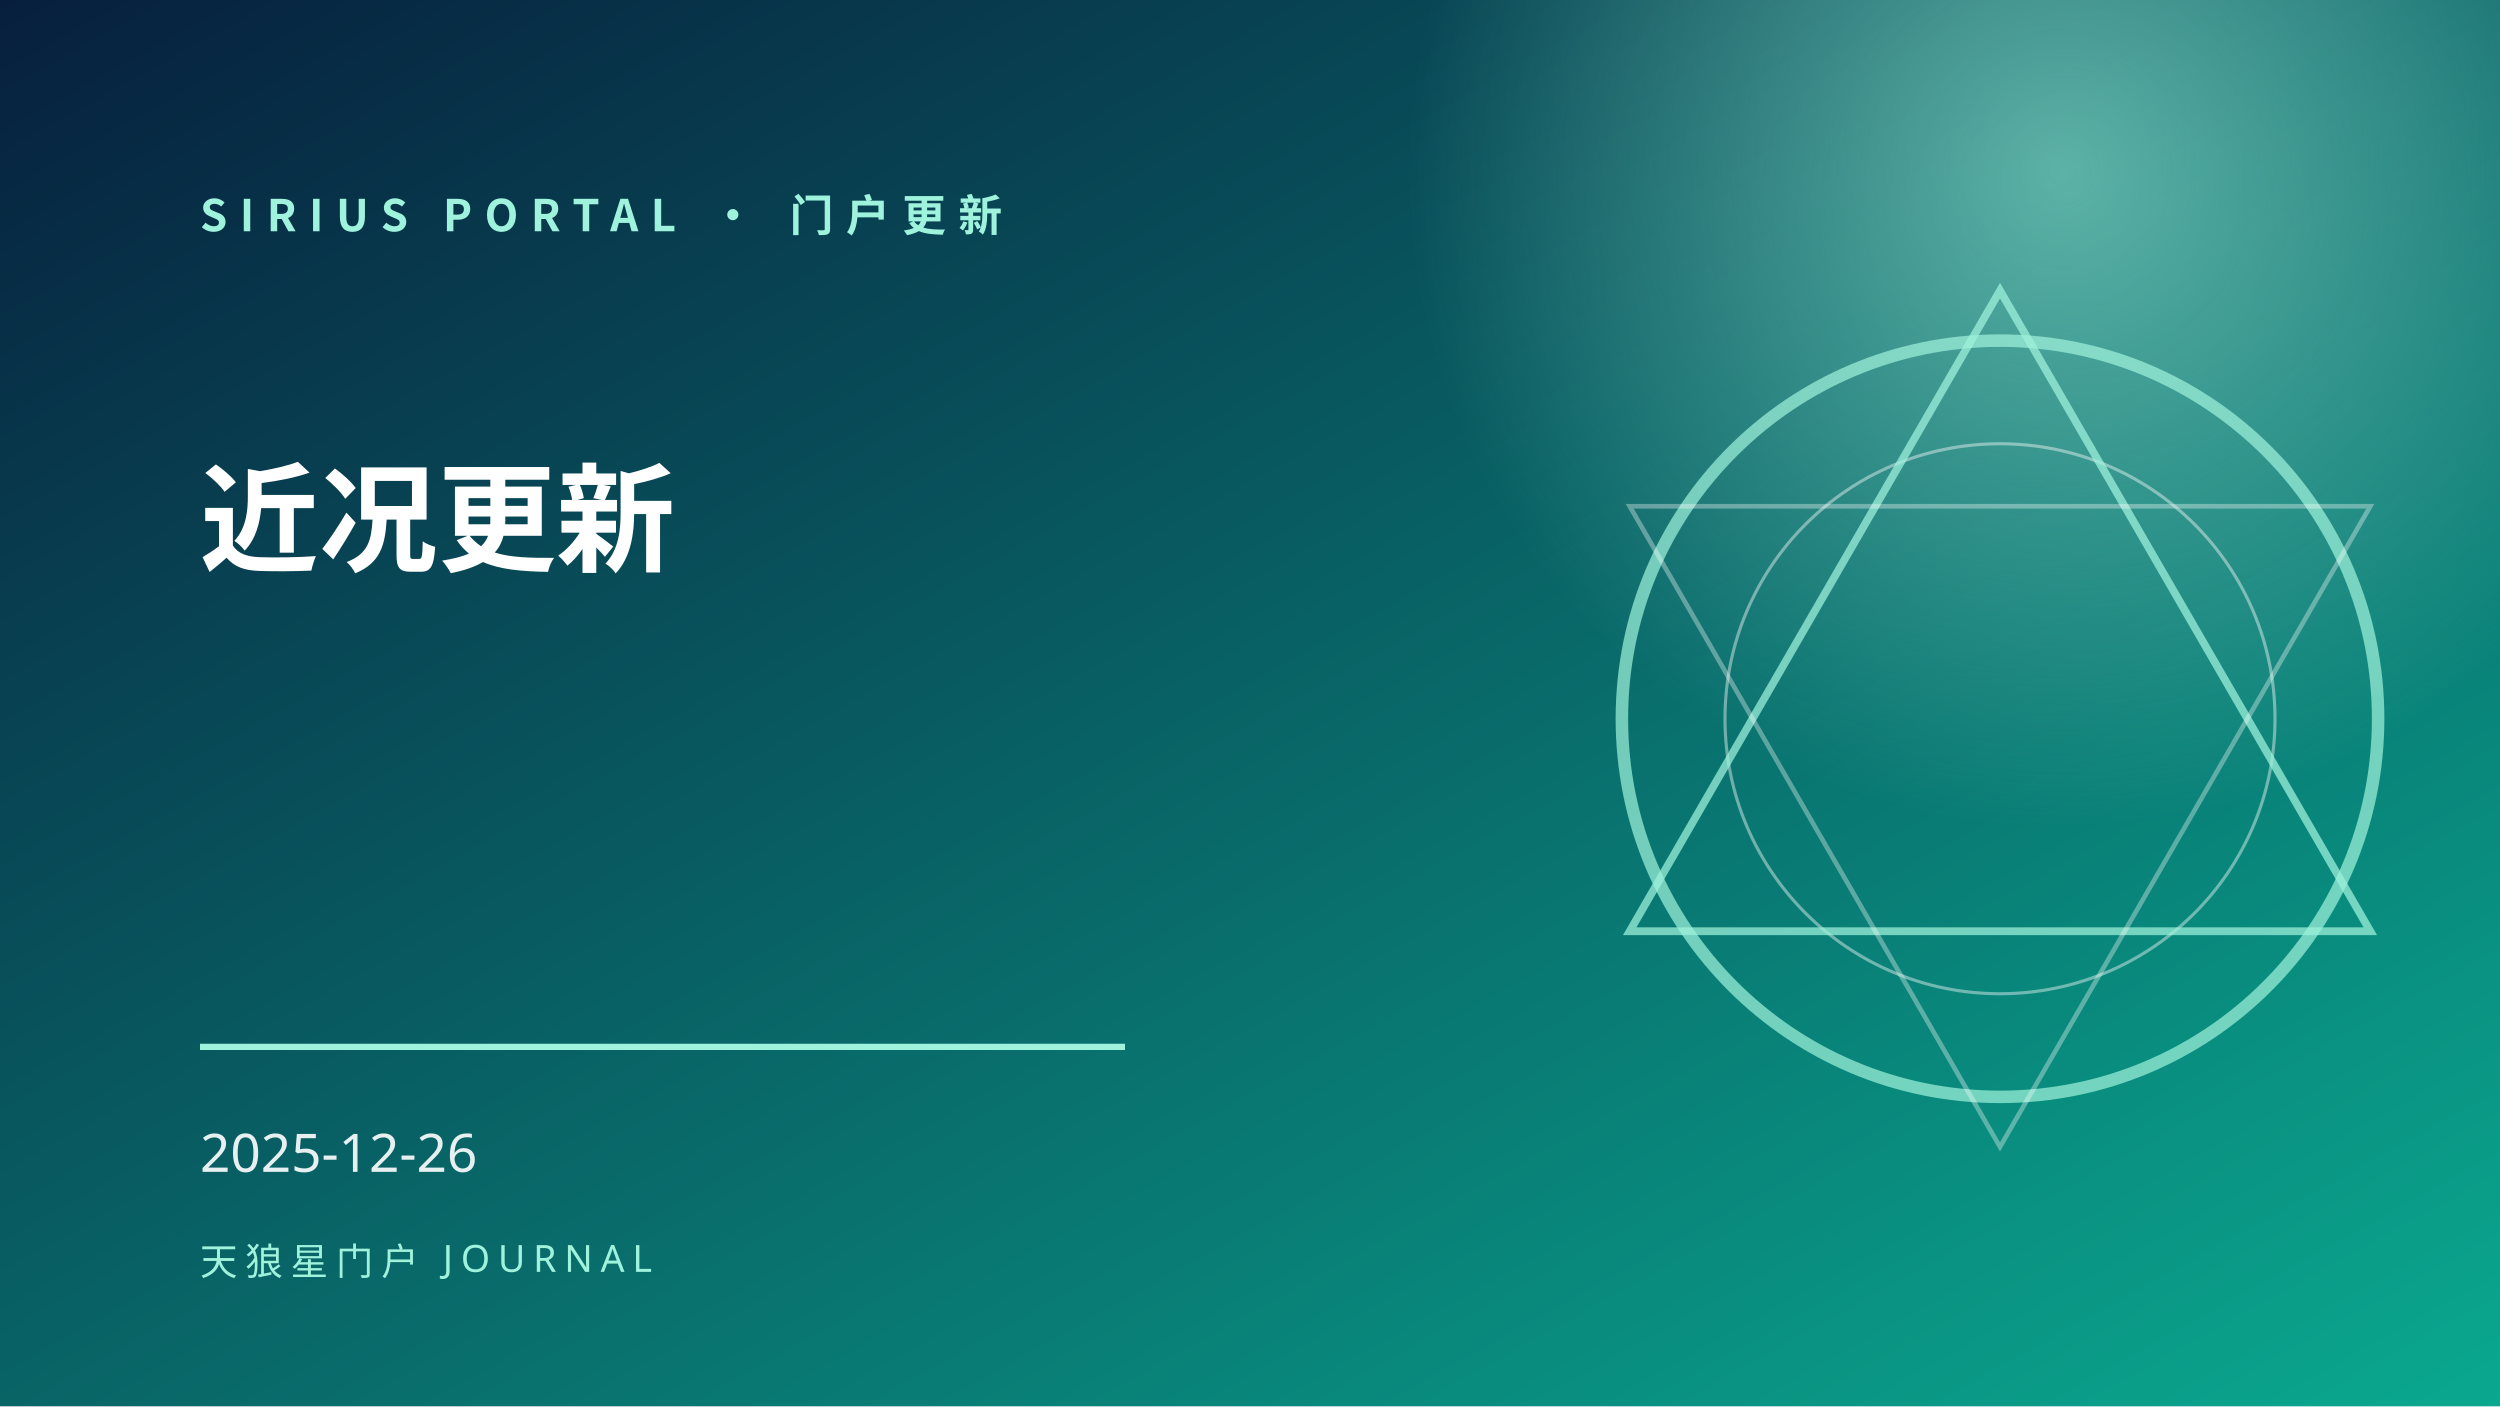
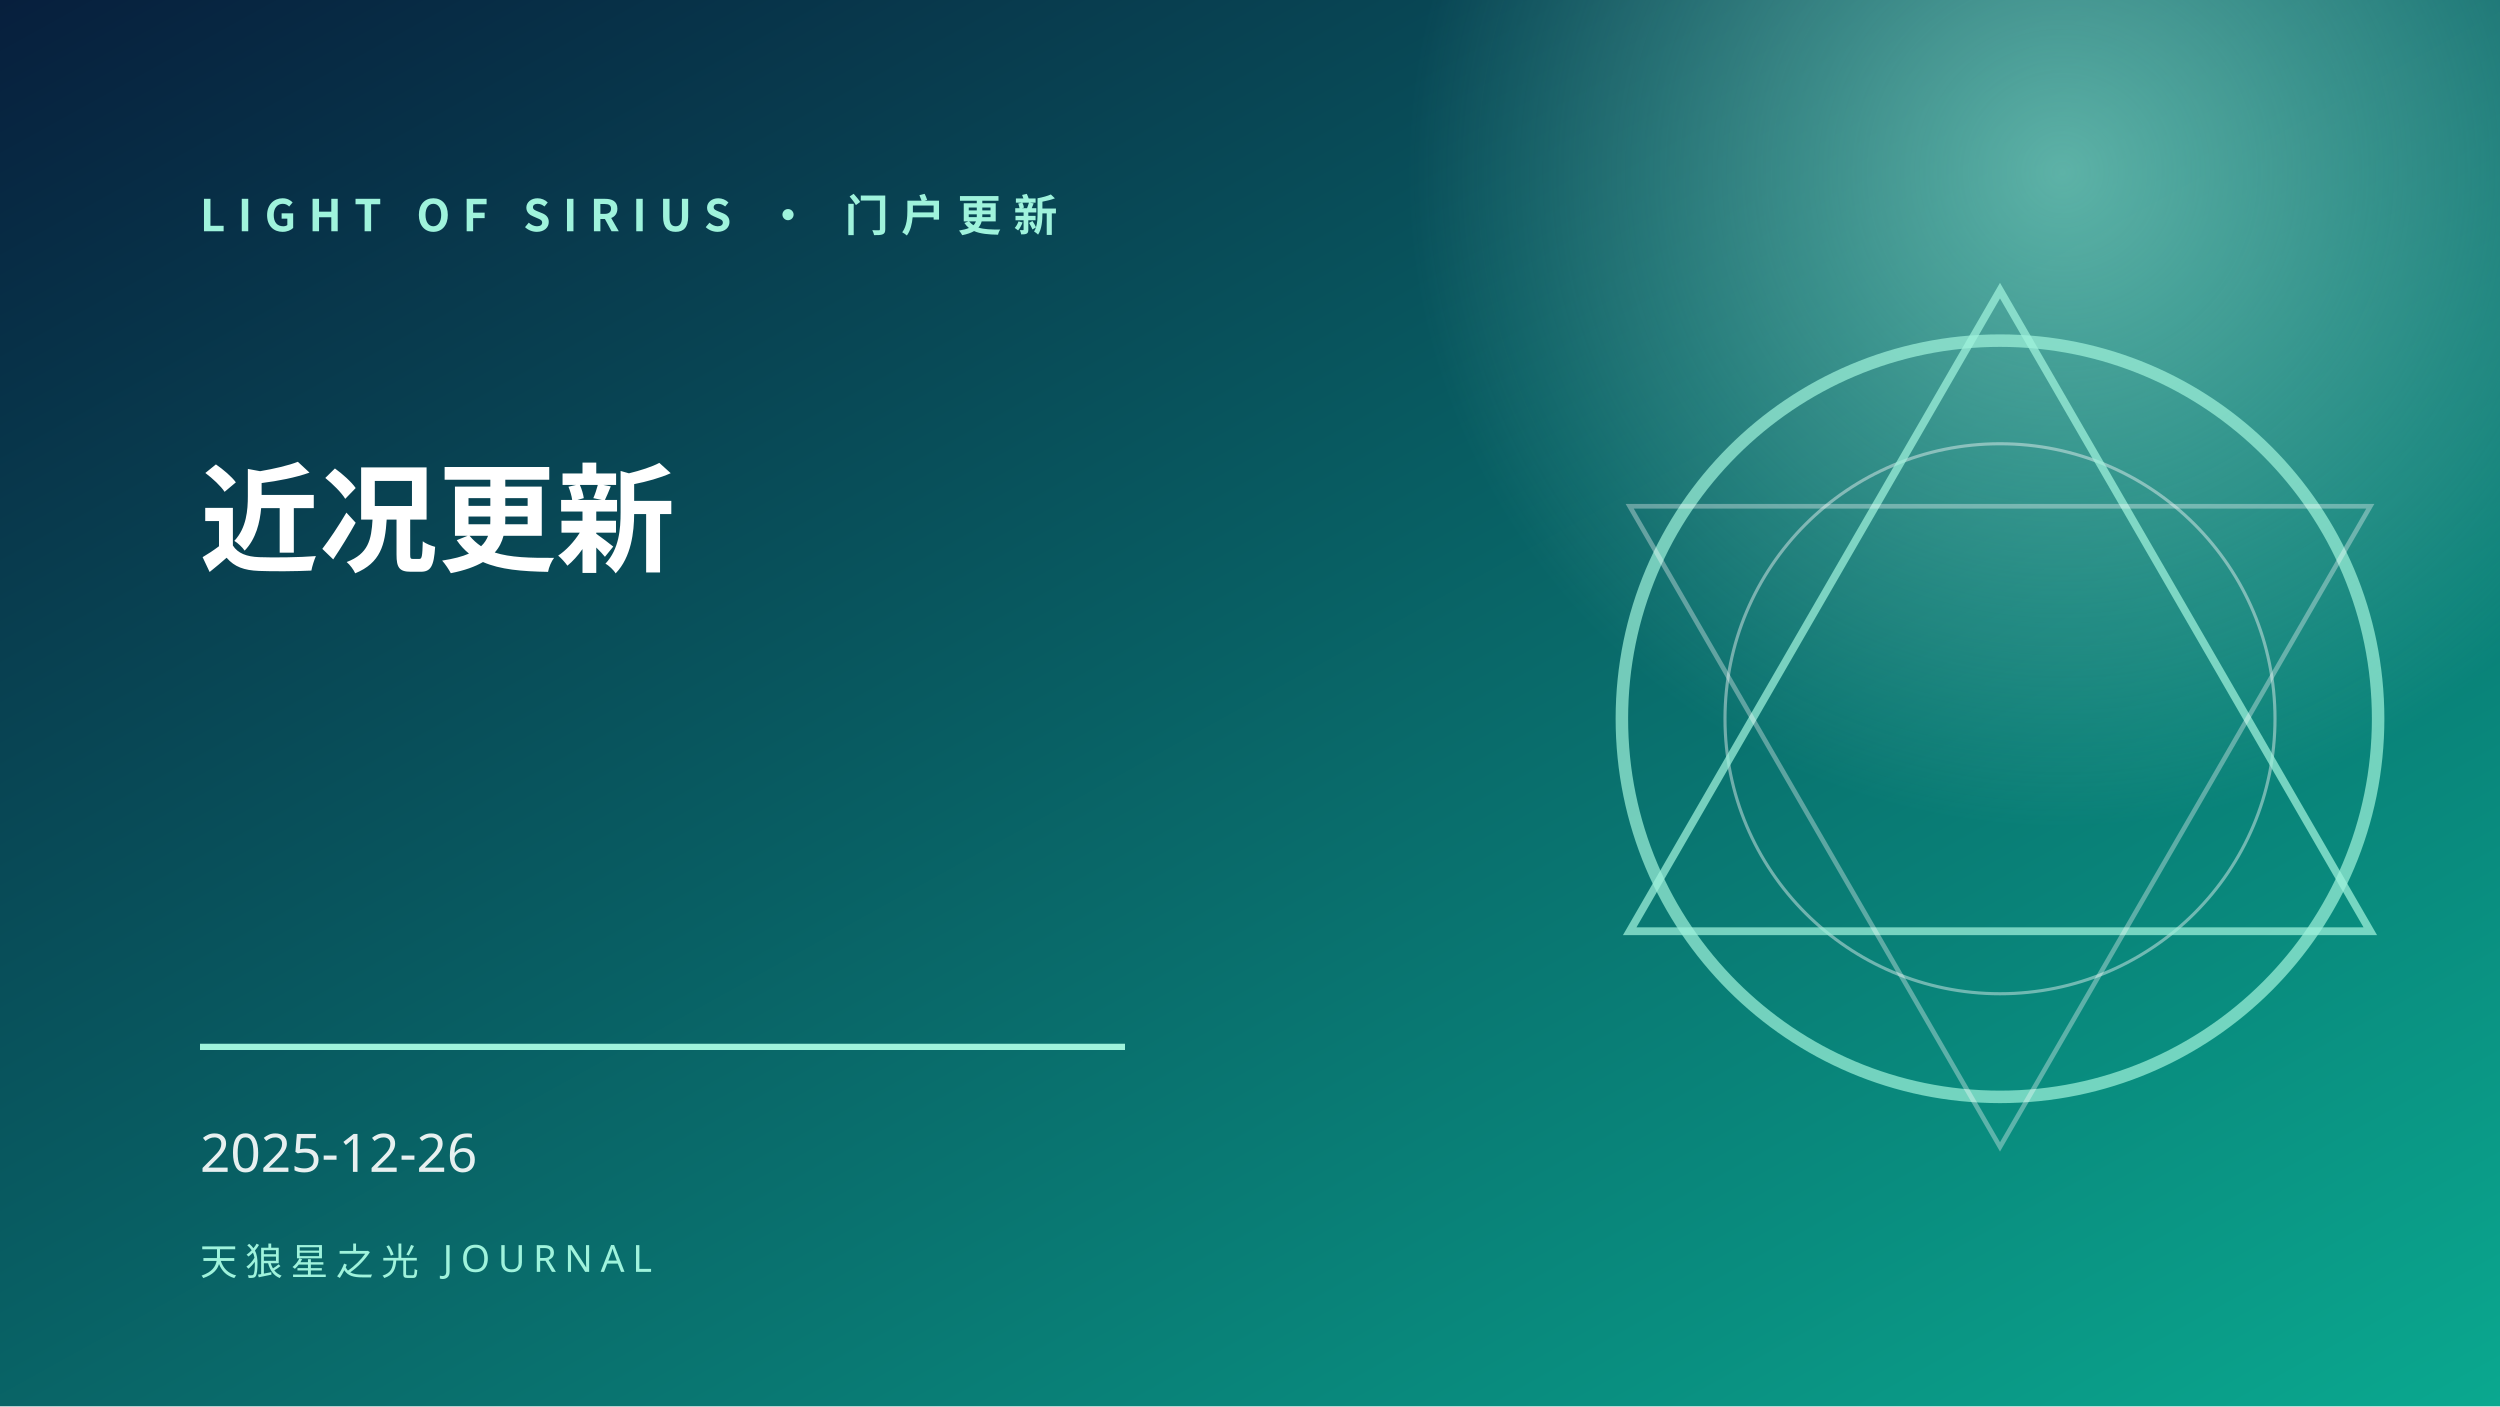
<svg xmlns="http://www.w3.org/2000/svg" width="1600" height="900" viewBox="0 0 1600 900" role="img" aria-label="近况更新">
  <defs>
    <linearGradient id="bg" x1="0" y1="0" x2="1" y2="1">
      <stop stop-color="#071f3d" />
      <stop offset="1" stop-color="#0aa88f" />
    </linearGradient>
    <radialGradient id="glow">
      <stop stop-color="#9ff3dc" stop-opacity=".56" />
      <stop offset="1" stop-color="#9ff3dc" stop-opacity="0" />
    </radialGradient>
  </defs>
  <rect width="1600" height="900" fill="url(#bg)" />
  <circle cx="1320" cy="110" r="420" fill="url(#glow)" />
  <circle cx="1280" cy="460" r="242" fill="none" stroke="#9ff3dc" stroke-width="8" opacity=".7" />
  <circle cx="1280" cy="460" r="176" fill="none" stroke="white" stroke-width="2" opacity=".42" />
  <path d="M1280 186 1517 596 1043 596Z" fill="none" stroke="#9ff3dc" stroke-width="5" opacity=".72" />
  <path d="M1043 324 1517 324 1280 734Z" fill="none" stroke="white" stroke-width="3" opacity=".34" />
-   <text x="128" y="148" fill="#9ff3dc" font-family="Microsoft YaHei, Noto Sans CJK SC, sans-serif" font-size="28" font-weight="700" letter-spacing="8">SIRIUS PORTAL · 门户更新</text>
+   <text x="128" y="148" fill="#9ff3dc" font-family="Microsoft YaHei, Noto Sans CJK SC, sans-serif" font-size="28" font-weight="700" letter-spacing="8">LIGHT OF SIRIUS · 门户更新</text>
  <text x="128" y="360" fill="white" font-family="STKaiti, KaiTi, Microsoft YaHei, serif" font-size="76" font-weight="700">
    <tspan x="128" dy="0">近况更新</tspan>
  </text>
  <line x1="128" y1="670" x2="720" y2="670" stroke="#9ff3dc" stroke-width="4" />
  <text x="128" y="750" fill="white" opacity=".9" font-family="Microsoft YaHei, sans-serif" font-size="34">2025-12-26</text>
-   <text x="128" y="816" fill="#9ff3dc" font-family="Microsoft YaHei, sans-serif" font-size="24" letter-spacing="5">天狼星门户 JOURNAL</text>
+   <text x="128" y="816" fill="#9ff3dc" font-family="Microsoft YaHei, sans-serif" font-size="24" letter-spacing="5">天狼星之光 JOURNAL</text>
</svg>
